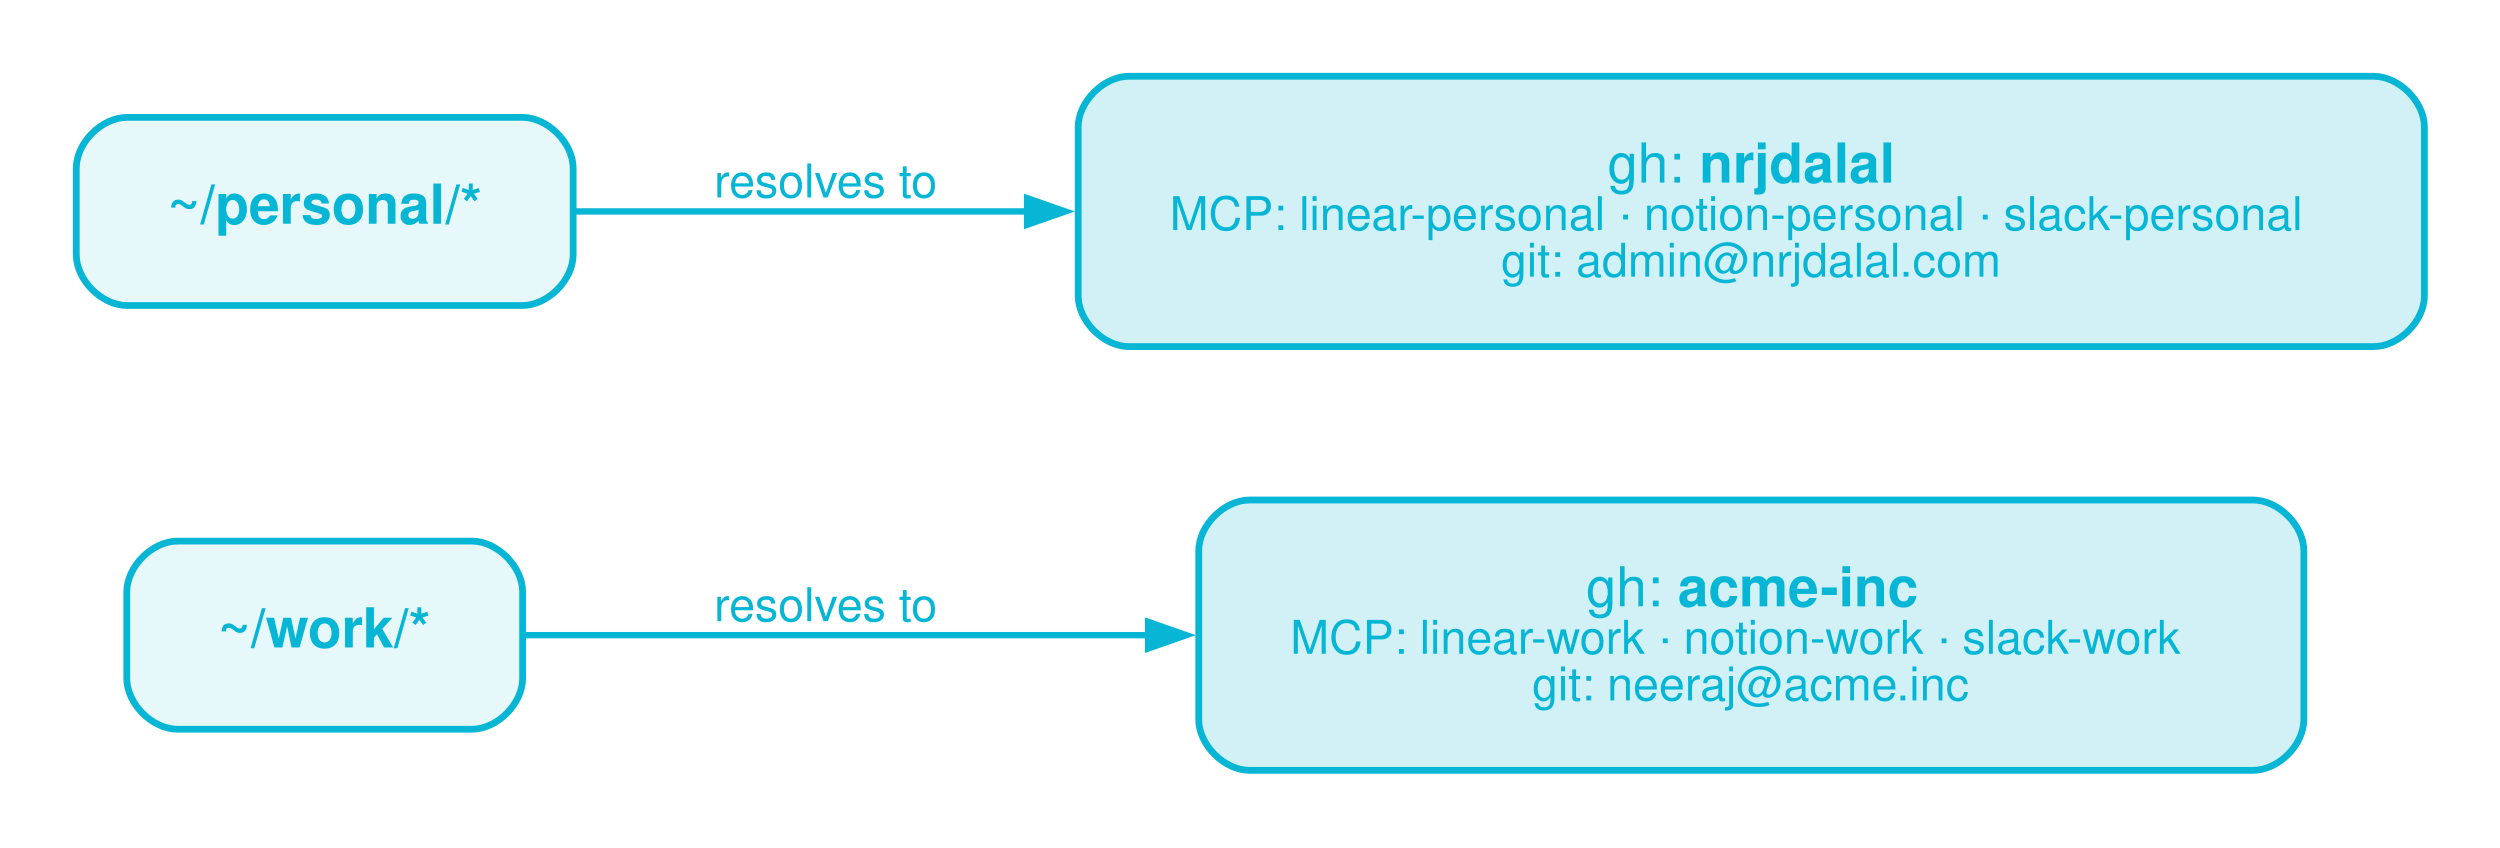
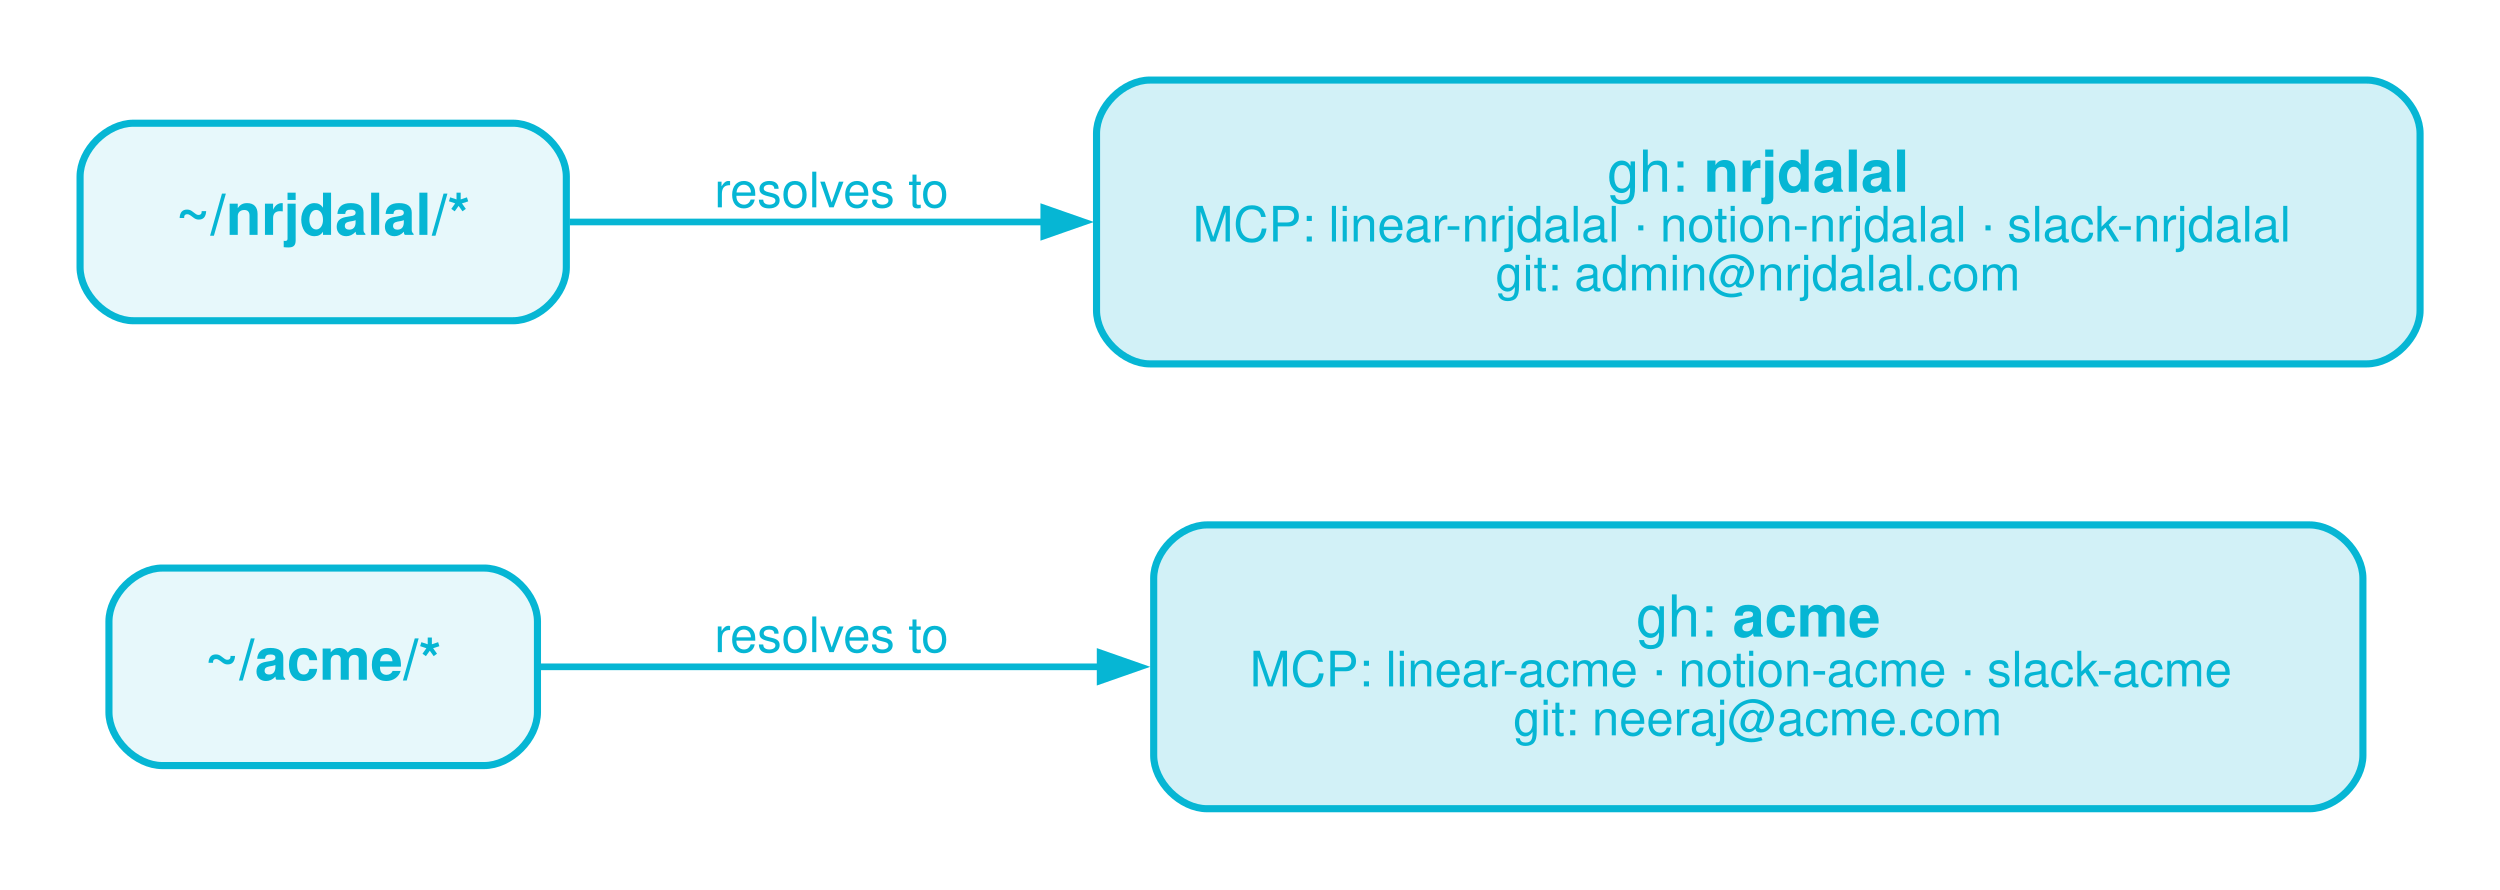
- <svg xmlns="http://www.w3.org/2000/svg" width="590pt" height="200pt" viewBox="0 0 590 200">
+ <svg xmlns="http://www.w3.org/2000/svg" width="562pt" height="200pt" viewBox="0 0 562 200">
  <g id="graph0" class="graph" transform="translate(18 181.8)">
    <g id="node1" class="node">
-       <path fill="#06b6d4" fill-opacity=".094" stroke="#06b6d4" stroke-width="1.6" d="M93.34-54.1H23.92c-6 0-12 6-12 12v20.4c0 6 6 12 12 12h69.42c6 0 12-6 12-12v-20.4c0-6-6-12-12-12" />
-       <text xml:space="preserve" x="33.52" y="-29" fill="#06b6d4" font-family="Helvetica,sans-Serif" font-size="13" font-weight="bold">~/work/*</text>
+       <path fill="#06b6d4" fill-opacity=".094" stroke="#06b6d4" stroke-width="1.6" d="M90.82-54.1H18.49c-6 0-12 6-12 12v20.4c0 6 6 12 12 12h72.33c6 0 12-6 12-12v-20.4c0-6-6-12-12-12" />
+       <text xml:space="preserve" x="28.09" y="-29" fill="#06b6d4" font-family="Helvetica,sans-Serif" font-size="13" font-weight="bold">~/acme/*</text>
    </g>
    <g id="node2" class="node">
-       <path fill="#06b6d4" fill-opacity=".18" stroke="#06b6d4" stroke-width="1.6" d="M513.71-63.8H276.9c-6 0-12 6-12 12V-12c0 6 6 12 12 12h236.81c6 0 12-6 12-12v-39.8c0-6-6-12-12-12" />
-       <text xml:space="preserve" x="356.28" y="-38.7" fill="#06b6d4" font-family="Helvetica,sans-Serif" font-size="13">gh: </text>
-       <text xml:space="preserve" x="377.97" y="-38.7" fill="#06b6d4" font-family="Helvetica,sans-Serif" font-size="13" font-weight="bold">acme-inc</text>
-       <text xml:space="preserve" x="286.5" y="-27.5" fill="#06b6d4" font-family="Helvetica,sans-Serif" font-size="11">MCP: linear-work · notion-work · slack-work</text>
-       <text xml:space="preserve" x="343.56" y="-16.5" fill="#06b6d4" font-family="Helvetica,sans-Serif" font-size="11">git: neeraj@acme.inc</text>
+       <path fill="#06b6d4" fill-opacity=".18" stroke="#06b6d4" stroke-width="1.6" d="M501.18-63.8H253.35c-6 0-12 6-12 12V-12c0 6 6 12 12 12h247.83c6 0 12-6 12-12v-39.8c0-6-6-12-12-12" />
+       <text xml:space="preserve" x="349.8" y="-38.7" fill="#06b6d4" font-family="Helvetica,sans-Serif" font-size="13">gh: </text>
+       <text xml:space="preserve" x="371.48" y="-38.7" fill="#06b6d4" font-family="Helvetica,sans-Serif" font-size="13" font-weight="bold">acme</text>
+       <text xml:space="preserve" x="262.95" y="-27.5" fill="#06b6d4" font-family="Helvetica,sans-Serif" font-size="11">MCP: linear-acme · notion-acme · slack-acme</text>
+       <text xml:space="preserve" x="322.16" y="-16.5" fill="#06b6d4" font-family="Helvetica,sans-Serif" font-size="11">git: neeraj@acme.com</text>
    </g>
    <g id="edge1" class="edge">
-       <path fill="none" stroke="#06b6d4" stroke-width="1.5" d="M105.81-31.9h147.22" />
-       <path fill="#06b6d4" stroke="#06b6d4" stroke-width="1.5" d="m252.96-35.05 9 3.15-9 3.15z" />
-       <text xml:space="preserve" x="176.85" y="-35.2" fill="#06b6d4" font-family="Helvetica,sans-Serif" font-size="11" text-anchor="middle">resolves to</text>
+       <path fill="none" stroke="#06b6d4" stroke-width="1.5" d="M103.31-31.9h126.05" />
+       <path fill="#06b6d4" stroke="#06b6d4" stroke-width="1.5" d="m229.31-35.05 9 3.15-9 3.15z" />
+       <text xml:space="preserve" x="168.91" y="-35.2" fill="#06b6d4" font-family="Helvetica,sans-Serif" font-size="11" text-anchor="middle">resolves to</text>
    </g>
    <g id="node3" class="node">
-       <path fill="#06b6d4" fill-opacity=".094" stroke="#06b6d4" stroke-width="1.6" d="M105.26-154.1H12c-6 0-12 6-12 12v20.4c0 6 6 12 12 12h93.26c6 0 12-6 12-12v-20.4c0-6-6-12-12-12" />
-       <text xml:space="preserve" x="21.6" y="-129" fill="#06b6d4" font-family="Helvetica,sans-Serif" font-size="13" font-weight="bold">~/personal/*</text>
+       <path fill="#06b6d4" fill-opacity=".094" stroke="#06b6d4" stroke-width="1.6" d="M97.31-154.1H12c-6 0-12 6-12 12v20.4c0 6 6 12 12 12h85.31c6 0 12-6 12-12v-20.4c0-6-6-12-12-12" />
+       <text xml:space="preserve" x="21.6" y="-129" fill="#06b6d4" font-family="Helvetica,sans-Serif" font-size="13" font-weight="bold">~/nrjdalal/*</text>
    </g>
    <g id="node4" class="node">
-       <path fill="#06b6d4" fill-opacity=".18" stroke="#06b6d4" stroke-width="1.6" d="M542.16-163.8H248.45c-6 0-12 6-12 12v39.8c0 6 6 12 12 12h293.71c6 0 12-6 12-12v-39.8c0-6-6-12-12-12" />
-       <text xml:space="preserve" x="361.35" y="-138.7" fill="#06b6d4" font-family="Helvetica,sans-Serif" font-size="13">gh: </text>
-       <text xml:space="preserve" x="383.03" y="-138.7" fill="#06b6d4" font-family="Helvetica,sans-Serif" font-size="13" font-weight="bold">nrjdalal</text>
-       <text xml:space="preserve" x="258.05" y="-127.5" fill="#06b6d4" font-family="Helvetica,sans-Serif" font-size="11">MCP: linear-personal · notion-personal · slack-personal</text>
-       <text xml:space="preserve" x="336.23" y="-116.5" fill="#06b6d4" font-family="Helvetica,sans-Serif" font-size="11">git: admin@nrjdalal.com</text>
+       <path fill="#06b6d4" fill-opacity=".18" stroke="#06b6d4" stroke-width="1.6" d="M514.03-163.8H240.5c-6 0-12 6-12 12v39.8c0 6 6 12 12 12h273.53c6 0 12-6 12-12v-39.8c0-6-6-12-12-12" />
+       <text xml:space="preserve" x="343.3" y="-138.7" fill="#06b6d4" font-family="Helvetica,sans-Serif" font-size="13">gh: </text>
+       <text xml:space="preserve" x="364.99" y="-138.7" fill="#06b6d4" font-family="Helvetica,sans-Serif" font-size="13" font-weight="bold">nrjdalal</text>
+       <text xml:space="preserve" x="250.1" y="-127.5" fill="#06b6d4" font-family="Helvetica,sans-Serif" font-size="11">MCP: linear-nrjdalal · notion-nrjdalal · slack-nrjdalal</text>
+       <text xml:space="preserve" x="318.18" y="-116.5" fill="#06b6d4" font-family="Helvetica,sans-Serif" font-size="11">git: admin@nrjdalal.com</text>
    </g>
    <g id="edge2" class="edge">
-       <path fill="none" stroke="#06b6d4" stroke-width="1.5" d="M117.93-131.9h106.89" />
-       <path fill="#06b6d4" stroke="#06b6d4" stroke-width="1.5" d="m224.4-135.05 9 3.15-9 3.15z" />
-       <text xml:space="preserve" x="176.85" y="-135.2" fill="#06b6d4" font-family="Helvetica,sans-Serif" font-size="11" text-anchor="middle">resolves to</text>
+       <path fill="none" stroke="#06b6d4" stroke-width="1.5" d="M110.04-131.9h107.01" />
+       <path fill="#06b6d4" stroke="#06b6d4" stroke-width="1.5" d="m216.64-135.05 9 3.15-9 3.15z" />
+       <text xml:space="preserve" x="168.91" y="-135.2" fill="#06b6d4" font-family="Helvetica,sans-Serif" font-size="11" text-anchor="middle">resolves to</text>
    </g>
  </g>
</svg>
